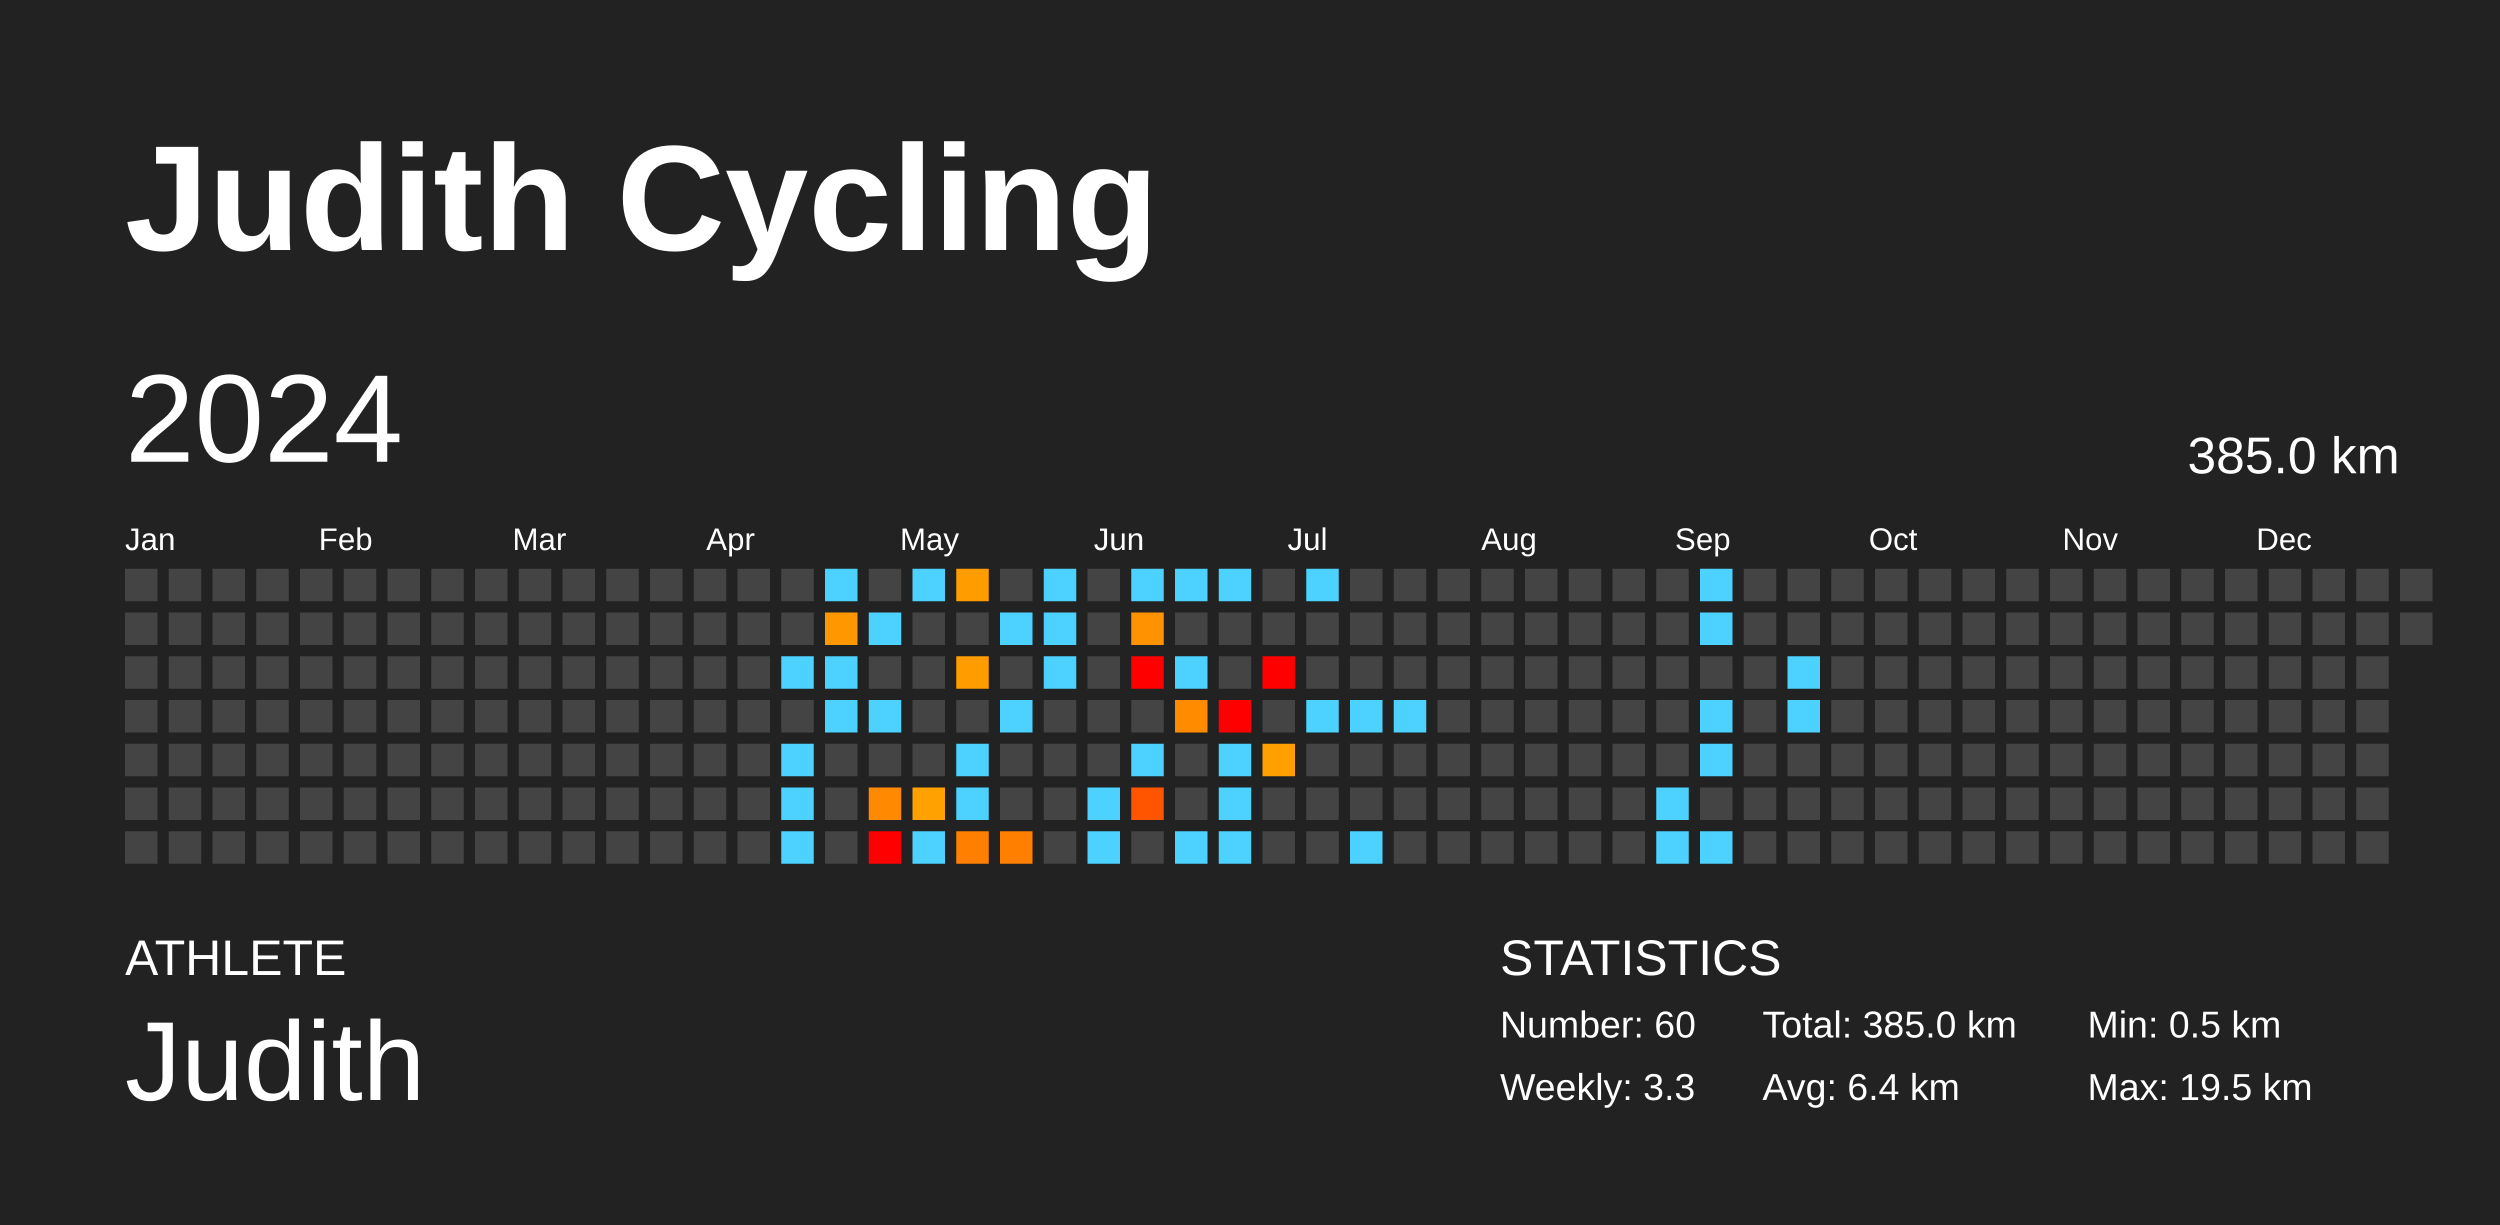
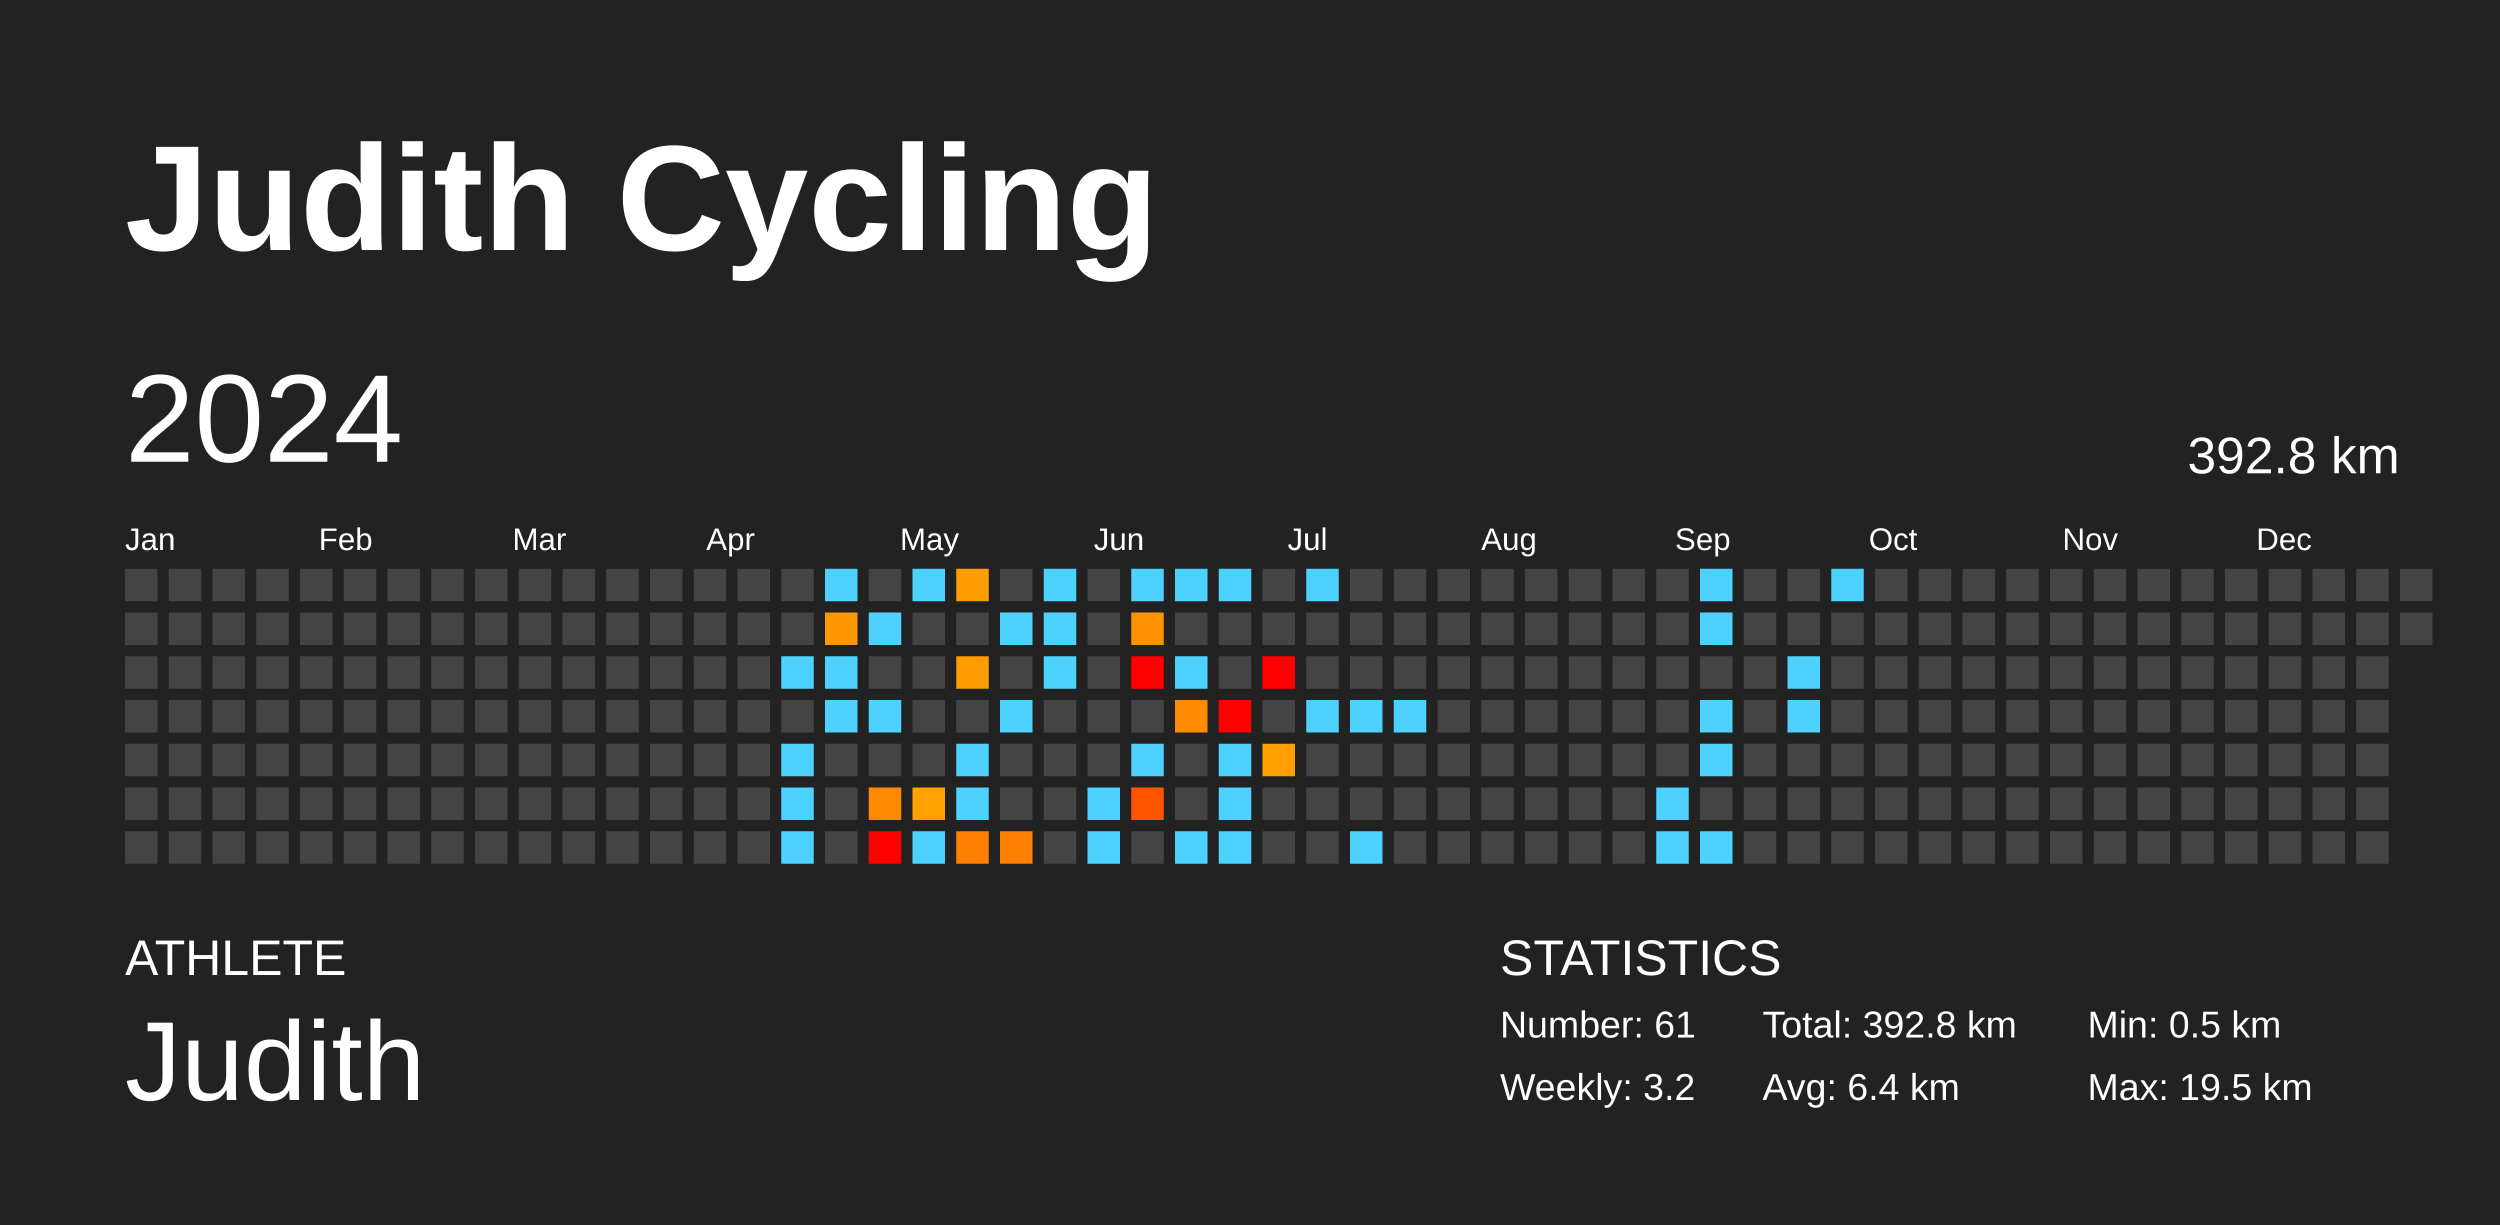
<svg xmlns="http://www.w3.org/2000/svg" baseProfile="full" height="98mm" version="1.1" viewBox="0,0,200,98" width="200mm">
  <defs />
  <rect fill="#222222" height="98" width="200" x="0" y="0" />
  <text fill="#FFFFFF" style="font-size:12px; font-family:Arial; font-weight:bold;" x="10" y="20">Judith Cycling</text>
  <text fill="#FFFFFF" style="font-size:4px; font-family:Arial" x="10" y="78">ATHLETE</text>
  <text fill="#FFFFFF" style="font-size:9px; font-family:Arial" x="10" y="88">Judith</text>
  <text fill="#FFFFFF" style="font-size:4px; font-family:Arial" x="120" y="78">STATISTICS</text>
-   <text fill="#FFFFFF" style="font-size:3px; font-family:Arial" x="120" y="83">Number: 60</text>
-   <text fill="#FFFFFF" style="font-size:3px; font-family:Arial" x="120" y="88">Weekly: 3.3</text>
-   <text fill="#FFFFFF" style="font-size:3px; font-family:Arial" x="141" y="83">Total: 385.0 km</text>
+   <text fill="#FFFFFF" style="font-size:3px; font-family:Arial" x="120" y="83">Number: 61</text>
+   <text fill="#FFFFFF" style="font-size:3px; font-family:Arial" x="120" y="88">Weekly: 3.2</text>
+   <text fill="#FFFFFF" style="font-size:3px; font-family:Arial" x="141" y="83">Total: 392.8 km</text>
  <text fill="#FFFFFF" style="font-size:3px; font-family:Arial" x="141" y="88">Avg: 6.4 km</text>
  <text fill="#FFFFFF" style="font-size:3px; font-family:Arial" x="167" y="83">Min: 0.5 km</text>
  <text fill="#FFFFFF" style="font-size:3px; font-family:Arial" x="167" y="88">Max: 19.5 km</text>
  <text dominant-baseline="hanging" fill="#FFFFFF" style="font-size:10.0px; font-family:Arial;" x="10" y="30">2024</text>
-   <text dominant-baseline="hanging" fill="#FFFFFF" style="font-size:4.125px; font-family:Arial;" x="175" y="35">385.0 km</text>
+   <text dominant-baseline="hanging" fill="#FFFFFF" style="font-size:4.125px; font-family:Arial;" x="175" y="35">392.8 km</text>
  <text fill="#FFFFFF" style="font-size:2.5px; font-family:Arial" x="10.0" y="44">Jan</text>
  <text fill="#FFFFFF" style="font-size:2.5px; font-family:Arial" x="25.5" y="44">Feb</text>
  <text fill="#FFFFFF" style="font-size:2.5px; font-family:Arial" x="41.0" y="44">Mar</text>
  <text fill="#FFFFFF" style="font-size:2.5px; font-family:Arial" x="56.5" y="44">Apr</text>
  <text fill="#FFFFFF" style="font-size:2.5px; font-family:Arial" x="72.0" y="44">May</text>
  <text fill="#FFFFFF" style="font-size:2.5px; font-family:Arial" x="87.5" y="44">Jun</text>
  <text fill="#FFFFFF" style="font-size:2.5px; font-family:Arial" x="103.0" y="44">Jul</text>
  <text fill="#FFFFFF" style="font-size:2.5px; font-family:Arial" x="118.5" y="44">Aug</text>
  <text fill="#FFFFFF" style="font-size:2.5px; font-family:Arial" x="134.0" y="44">Sep</text>
  <text fill="#FFFFFF" style="font-size:2.5px; font-family:Arial" x="149.5" y="44">Oct</text>
  <text fill="#FFFFFF" style="font-size:2.5px; font-family:Arial" x="165.0" y="44">Nov</text>
  <text fill="#FFFFFF" style="font-size:2.5px; font-family:Arial" x="180.5" y="44">Dec</text>
  <rect fill="#444444" height="2.6" width="2.6" x="10.0" y="45.5" />
  <rect fill="#444444" height="2.6" width="2.6" x="10.0" y="49.0" />
  <rect fill="#444444" height="2.6" width="2.6" x="10.0" y="52.5" />
  <rect fill="#444444" height="2.6" width="2.6" x="10.0" y="56.0" />
  <rect fill="#444444" height="2.6" width="2.6" x="10.0" y="59.5" />
  <rect fill="#444444" height="2.6" width="2.6" x="10.0" y="63.0" />
  <rect fill="#444444" height="2.6" width="2.6" x="10.0" y="66.5" />
  <rect fill="#444444" height="2.6" width="2.6" x="13.5" y="45.5" />
  <rect fill="#444444" height="2.6" width="2.6" x="13.5" y="49.0" />
  <rect fill="#444444" height="2.6" width="2.6" x="13.5" y="52.5" />
  <rect fill="#444444" height="2.6" width="2.6" x="13.5" y="56.0" />
  <rect fill="#444444" height="2.6" width="2.6" x="13.5" y="59.5" />
  <rect fill="#444444" height="2.6" width="2.6" x="13.5" y="63.0" />
  <rect fill="#444444" height="2.6" width="2.6" x="13.5" y="66.5" />
  <rect fill="#444444" height="2.6" width="2.6" x="17.0" y="45.5" />
  <rect fill="#444444" height="2.6" width="2.6" x="17.0" y="49.0" />
  <rect fill="#444444" height="2.6" width="2.6" x="17.0" y="52.5" />
  <rect fill="#444444" height="2.6" width="2.6" x="17.0" y="56.0" />
  <rect fill="#444444" height="2.6" width="2.6" x="17.0" y="59.5" />
  <rect fill="#444444" height="2.6" width="2.6" x="17.0" y="63.0" />
  <rect fill="#444444" height="2.6" width="2.6" x="17.0" y="66.5" />
  <rect fill="#444444" height="2.6" width="2.6" x="20.5" y="45.5" />
  <rect fill="#444444" height="2.6" width="2.6" x="20.5" y="49.0" />
  <rect fill="#444444" height="2.6" width="2.6" x="20.5" y="52.5" />
  <rect fill="#444444" height="2.6" width="2.6" x="20.5" y="56.0" />
  <rect fill="#444444" height="2.6" width="2.6" x="20.5" y="59.5" />
  <rect fill="#444444" height="2.6" width="2.6" x="20.5" y="63.0" />
  <rect fill="#444444" height="2.6" width="2.6" x="20.5" y="66.5" />
  <rect fill="#444444" height="2.6" width="2.6" x="24.0" y="45.5" />
  <rect fill="#444444" height="2.6" width="2.6" x="24.0" y="49.0" />
  <rect fill="#444444" height="2.6" width="2.6" x="24.0" y="52.5" />
  <rect fill="#444444" height="2.6" width="2.6" x="24.0" y="56.0" />
  <rect fill="#444444" height="2.6" width="2.6" x="24.0" y="59.5" />
  <rect fill="#444444" height="2.6" width="2.6" x="24.0" y="63.0" />
  <rect fill="#444444" height="2.6" width="2.6" x="24.0" y="66.5" />
  <rect fill="#444444" height="2.6" width="2.6" x="27.5" y="45.5" />
  <rect fill="#444444" height="2.6" width="2.6" x="27.5" y="49.0" />
  <rect fill="#444444" height="2.6" width="2.6" x="27.5" y="52.5" />
  <rect fill="#444444" height="2.6" width="2.6" x="27.5" y="56.0" />
  <rect fill="#444444" height="2.6" width="2.6" x="27.5" y="59.5" />
  <rect fill="#444444" height="2.6" width="2.6" x="27.5" y="63.0" />
  <rect fill="#444444" height="2.6" width="2.6" x="27.5" y="66.5" />
  <rect fill="#444444" height="2.6" width="2.6" x="31.0" y="45.5" />
  <rect fill="#444444" height="2.6" width="2.6" x="31.0" y="49.0" />
  <rect fill="#444444" height="2.6" width="2.6" x="31.0" y="52.5" />
  <rect fill="#444444" height="2.6" width="2.6" x="31.0" y="56.0" />
  <rect fill="#444444" height="2.6" width="2.6" x="31.0" y="59.5" />
  <rect fill="#444444" height="2.6" width="2.6" x="31.0" y="63.0" />
  <rect fill="#444444" height="2.6" width="2.6" x="31.0" y="66.5" />
  <rect fill="#444444" height="2.6" width="2.6" x="34.5" y="45.5" />
  <rect fill="#444444" height="2.6" width="2.6" x="34.5" y="49.0" />
  <rect fill="#444444" height="2.6" width="2.6" x="34.5" y="52.5" />
  <rect fill="#444444" height="2.6" width="2.6" x="34.5" y="56.0" />
  <rect fill="#444444" height="2.6" width="2.6" x="34.5" y="59.5" />
  <rect fill="#444444" height="2.6" width="2.6" x="34.5" y="63.0" />
  <rect fill="#444444" height="2.6" width="2.6" x="34.5" y="66.5" />
  <rect fill="#444444" height="2.6" width="2.6" x="38.0" y="45.5" />
  <rect fill="#444444" height="2.6" width="2.6" x="38.0" y="49.0" />
  <rect fill="#444444" height="2.6" width="2.6" x="38.0" y="52.5" />
  <rect fill="#444444" height="2.6" width="2.6" x="38.0" y="56.0" />
  <rect fill="#444444" height="2.6" width="2.6" x="38.0" y="59.5" />
  <rect fill="#444444" height="2.6" width="2.6" x="38.0" y="63.0" />
  <rect fill="#444444" height="2.6" width="2.6" x="38.0" y="66.5" />
  <rect fill="#444444" height="2.6" width="2.6" x="41.5" y="45.5" />
  <rect fill="#444444" height="2.6" width="2.6" x="41.5" y="49.0" />
  <rect fill="#444444" height="2.6" width="2.6" x="41.5" y="52.5" />
  <rect fill="#444444" height="2.6" width="2.6" x="41.5" y="56.0" />
  <rect fill="#444444" height="2.6" width="2.6" x="41.5" y="59.5" />
  <rect fill="#444444" height="2.6" width="2.6" x="41.5" y="63.0" />
  <rect fill="#444444" height="2.6" width="2.6" x="41.5" y="66.5" />
  <rect fill="#444444" height="2.6" width="2.6" x="45.0" y="45.5" />
  <rect fill="#444444" height="2.6" width="2.6" x="45.0" y="49.0" />
  <rect fill="#444444" height="2.6" width="2.6" x="45.0" y="52.5" />
  <rect fill="#444444" height="2.6" width="2.6" x="45.0" y="56.0" />
  <rect fill="#444444" height="2.6" width="2.6" x="45.0" y="59.5" />
  <rect fill="#444444" height="2.6" width="2.6" x="45.0" y="63.0" />
  <rect fill="#444444" height="2.6" width="2.6" x="45.0" y="66.5" />
  <rect fill="#444444" height="2.6" width="2.6" x="48.5" y="45.5" />
  <rect fill="#444444" height="2.6" width="2.6" x="48.5" y="49.0" />
  <rect fill="#444444" height="2.6" width="2.6" x="48.5" y="52.5" />
  <rect fill="#444444" height="2.6" width="2.6" x="48.5" y="56.0" />
  <rect fill="#444444" height="2.6" width="2.6" x="48.5" y="59.5" />
  <rect fill="#444444" height="2.6" width="2.6" x="48.5" y="63.0" />
  <rect fill="#444444" height="2.6" width="2.6" x="48.5" y="66.5" />
  <rect fill="#444444" height="2.6" width="2.6" x="52.0" y="45.5" />
  <rect fill="#444444" height="2.6" width="2.6" x="52.0" y="49.0" />
  <rect fill="#444444" height="2.6" width="2.6" x="52.0" y="52.5" />
  <rect fill="#444444" height="2.6" width="2.6" x="52.0" y="56.0" />
  <rect fill="#444444" height="2.6" width="2.6" x="52.0" y="59.5" />
  <rect fill="#444444" height="2.6" width="2.6" x="52.0" y="63.0" />
  <rect fill="#444444" height="2.6" width="2.6" x="52.0" y="66.5" />
  <rect fill="#444444" height="2.6" width="2.6" x="55.5" y="45.5" />
  <rect fill="#444444" height="2.6" width="2.6" x="55.5" y="49.0" />
  <rect fill="#444444" height="2.6" width="2.6" x="55.5" y="52.5" />
  <rect fill="#444444" height="2.6" width="2.6" x="55.5" y="56.0" />
  <rect fill="#444444" height="2.6" width="2.6" x="55.5" y="59.5" />
  <rect fill="#444444" height="2.6" width="2.6" x="55.5" y="63.0" />
  <rect fill="#444444" height="2.6" width="2.6" x="55.5" y="66.5" />
  <rect fill="#444444" height="2.6" width="2.6" x="59.0" y="45.5" />
  <rect fill="#444444" height="2.6" width="2.6" x="59.0" y="49.0" />
  <rect fill="#444444" height="2.6" width="2.6" x="59.0" y="52.5" />
  <rect fill="#444444" height="2.6" width="2.6" x="59.0" y="56.0" />
  <rect fill="#444444" height="2.6" width="2.6" x="59.0" y="59.5" />
  <rect fill="#444444" height="2.6" width="2.6" x="59.0" y="63.0" />
  <rect fill="#444444" height="2.6" width="2.6" x="59.0" y="66.5" />
  <rect fill="#444444" height="2.6" width="2.6" x="62.5" y="45.5" />
  <rect fill="#444444" height="2.6" width="2.6" x="62.5" y="49.0" />
  <rect fill="#4dd2ff" height="2.6" width="2.6" x="62.5" y="52.5" />
  <rect fill="#444444" height="2.6" width="2.6" x="62.5" y="56.0" />
  <rect fill="#4dd2ff" height="2.6" width="2.6" x="62.5" y="59.5" />
  <rect fill="#4dd2ff" height="2.6" width="2.6" x="62.5" y="63.0" />
  <rect fill="#4dd2ff" height="2.6" width="2.6" x="62.5" y="66.5" />
  <rect fill="#4dd2ff" height="2.6" width="2.6" x="66.0" y="45.5" />
  <rect fill="#ff9800" height="2.6" width="2.6" x="66.0" y="49.0" />
  <rect fill="#4dd2ff" height="2.6" width="2.6" x="66.0" y="52.5" />
  <rect fill="#4dd2ff" height="2.6" width="2.6" x="66.0" y="56.0" />
  <rect fill="#444444" height="2.6" width="2.6" x="66.0" y="59.5" />
  <rect fill="#444444" height="2.6" width="2.6" x="66.0" y="63.0" />
  <rect fill="#444444" height="2.6" width="2.6" x="66.0" y="66.5" />
  <rect fill="#444444" height="2.6" width="2.6" x="69.5" y="45.5" />
  <rect fill="#4dd2ff" height="2.6" width="2.6" x="69.5" y="49.0" />
  <rect fill="#444444" height="2.6" width="2.6" x="69.5" y="52.5" />
  <rect fill="#4dd2ff" height="2.6" width="2.6" x="69.5" y="56.0" />
  <rect fill="#444444" height="2.6" width="2.6" x="69.5" y="59.5" />
  <rect fill="#ff8900" height="2.6" width="2.6" x="69.5" y="63.0" />
  <rect fill="red" height="2.6" width="2.6" x="69.5" y="66.5" />
  <rect fill="#4dd2ff" height="2.6" width="2.6" x="73.0" y="45.5" />
  <rect fill="#444444" height="2.6" width="2.6" x="73.0" y="49.0" />
  <rect fill="#444444" height="2.6" width="2.6" x="73.0" y="52.5" />
  <rect fill="#444444" height="2.6" width="2.6" x="73.0" y="56.0" />
  <rect fill="#444444" height="2.6" width="2.6" x="73.0" y="59.5" />
  <rect fill="#ffa100" height="2.6" width="2.6" x="73.0" y="63.0" />
  <rect fill="#4dd2ff" height="2.6" width="2.6" x="73.0" y="66.5" />
  <rect fill="#ff9c00" height="2.6" width="2.6" x="76.5" y="45.5" />
  <rect fill="#444444" height="2.6" width="2.6" x="76.5" y="49.0" />
  <rect fill="#ff9c00" height="2.6" width="2.6" x="76.5" y="52.5" />
  <rect fill="#444444" height="2.6" width="2.6" x="76.5" y="56.0" />
  <rect fill="#4dd2ff" height="2.6" width="2.6" x="76.5" y="59.5" />
  <rect fill="#4dd2ff" height="2.6" width="2.6" x="76.5" y="63.0" />
  <rect fill="#ff7f00" height="2.6" width="2.6" x="76.5" y="66.5" />
  <rect fill="#444444" height="2.6" width="2.6" x="80.0" y="45.5" />
  <rect fill="#4dd2ff" height="2.6" width="2.6" x="80.0" y="49.0" />
  <rect fill="#444444" height="2.6" width="2.6" x="80.0" y="52.5" />
  <rect fill="#4dd2ff" height="2.6" width="2.6" x="80.0" y="56.0" />
  <rect fill="#444444" height="2.6" width="2.6" x="80.0" y="59.5" />
  <rect fill="#444444" height="2.6" width="2.6" x="80.0" y="63.0" />
  <rect fill="#ff7f00" height="2.6" width="2.6" x="80.0" y="66.5" />
  <rect fill="#4dd2ff" height="2.6" width="2.6" x="83.5" y="45.5" />
  <rect fill="#4dd2ff" height="2.6" width="2.6" x="83.5" y="49.0" />
  <rect fill="#4dd2ff" height="2.6" width="2.6" x="83.5" y="52.5" />
  <rect fill="#444444" height="2.6" width="2.6" x="83.5" y="56.0" />
  <rect fill="#444444" height="2.6" width="2.6" x="83.5" y="59.5" />
  <rect fill="#444444" height="2.6" width="2.6" x="83.5" y="63.0" />
  <rect fill="#444444" height="2.6" width="2.6" x="83.5" y="66.5" />
  <rect fill="#444444" height="2.6" width="2.6" x="87.0" y="45.5" />
  <rect fill="#444444" height="2.6" width="2.6" x="87.0" y="49.0" />
  <rect fill="#444444" height="2.6" width="2.6" x="87.0" y="52.5" />
  <rect fill="#444444" height="2.6" width="2.6" x="87.0" y="56.0" />
  <rect fill="#444444" height="2.6" width="2.6" x="87.0" y="59.5" />
  <rect fill="#4dd2ff" height="2.6" width="2.6" x="87.0" y="63.0" />
  <rect fill="#4dd2ff" height="2.6" width="2.6" x="87.0" y="66.5" />
  <rect fill="#4dd2ff" height="2.6" width="2.6" x="90.5" y="45.5" />
  <rect fill="#ff9200" height="2.6" width="2.6" x="90.5" y="49.0" />
  <rect fill="red" height="2.6" width="2.6" x="90.5" y="52.5" />
  <rect fill="#444444" height="2.6" width="2.6" x="90.5" y="56.0" />
  <rect fill="#4dd2ff" height="2.6" width="2.6" x="90.5" y="59.5" />
  <rect fill="#ff5500" height="2.6" width="2.6" x="90.5" y="63.0" />
  <rect fill="#444444" height="2.6" width="2.6" x="90.5" y="66.5" />
  <rect fill="#4dd2ff" height="2.6" width="2.6" x="94.0" y="45.5" />
  <rect fill="#444444" height="2.6" width="2.6" x="94.0" y="49.0" />
  <rect fill="#4dd2ff" height="2.6" width="2.6" x="94.0" y="52.5" />
  <rect fill="#ff8b00" height="2.6" width="2.6" x="94.0" y="56.0" />
  <rect fill="#444444" height="2.6" width="2.6" x="94.0" y="59.5" />
  <rect fill="#444444" height="2.6" width="2.6" x="94.0" y="63.0" />
  <rect fill="#4dd2ff" height="2.6" width="2.6" x="94.0" y="66.5" />
  <rect fill="#4dd2ff" height="2.6" width="2.6" x="97.5" y="45.5" />
  <rect fill="#444444" height="2.6" width="2.6" x="97.5" y="49.0" />
  <rect fill="#444444" height="2.6" width="2.6" x="97.5" y="52.5" />
  <rect fill="red" height="2.6" width="2.6" x="97.5" y="56.0" />
  <rect fill="#4dd2ff" height="2.6" width="2.6" x="97.5" y="59.5" />
  <rect fill="#4dd2ff" height="2.6" width="2.6" x="97.5" y="63.0" />
  <rect fill="#4dd2ff" height="2.6" width="2.6" x="97.5" y="66.5" />
  <rect fill="#444444" height="2.6" width="2.6" x="101.0" y="45.5" />
  <rect fill="#444444" height="2.6" width="2.6" x="101.0" y="49.0" />
  <rect fill="red" height="2.6" width="2.6" x="101.0" y="52.5" />
  <rect fill="#444444" height="2.6" width="2.6" x="101.0" y="56.0" />
  <rect fill="#ffa000" height="2.6" width="2.6" x="101.0" y="59.5" />
  <rect fill="#444444" height="2.6" width="2.6" x="101.0" y="63.0" />
  <rect fill="#444444" height="2.6" width="2.6" x="101.0" y="66.5" />
  <rect fill="#4dd2ff" height="2.6" width="2.6" x="104.5" y="45.5" />
  <rect fill="#444444" height="2.6" width="2.6" x="104.5" y="49.0" />
  <rect fill="#444444" height="2.6" width="2.6" x="104.5" y="52.5" />
  <rect fill="#4dd2ff" height="2.6" width="2.6" x="104.5" y="56.0" />
  <rect fill="#444444" height="2.6" width="2.6" x="104.5" y="59.5" />
  <rect fill="#444444" height="2.6" width="2.6" x="104.5" y="63.0" />
  <rect fill="#444444" height="2.6" width="2.6" x="104.5" y="66.5" />
  <rect fill="#444444" height="2.6" width="2.6" x="108.0" y="45.5" />
  <rect fill="#444444" height="2.6" width="2.6" x="108.0" y="49.0" />
  <rect fill="#444444" height="2.6" width="2.6" x="108.0" y="52.5" />
  <rect fill="#4dd2ff" height="2.6" width="2.6" x="108.0" y="56.0" />
  <rect fill="#444444" height="2.6" width="2.6" x="108.0" y="59.5" />
  <rect fill="#444444" height="2.6" width="2.6" x="108.0" y="63.0" />
  <rect fill="#4dd2ff" height="2.6" width="2.6" x="108.0" y="66.5" />
  <rect fill="#444444" height="2.6" width="2.6" x="111.5" y="45.5" />
  <rect fill="#444444" height="2.6" width="2.6" x="111.5" y="49.0" />
  <rect fill="#444444" height="2.6" width="2.6" x="111.5" y="52.5" />
  <rect fill="#4dd2ff" height="2.6" width="2.6" x="111.5" y="56.0" />
  <rect fill="#444444" height="2.6" width="2.6" x="111.5" y="59.5" />
  <rect fill="#444444" height="2.6" width="2.6" x="111.5" y="63.0" />
  <rect fill="#444444" height="2.6" width="2.6" x="111.5" y="66.5" />
  <rect fill="#444444" height="2.6" width="2.6" x="115.0" y="45.5" />
  <rect fill="#444444" height="2.6" width="2.6" x="115.0" y="49.0" />
  <rect fill="#444444" height="2.6" width="2.6" x="115.0" y="52.5" />
  <rect fill="#444444" height="2.6" width="2.6" x="115.0" y="56.0" />
  <rect fill="#444444" height="2.6" width="2.6" x="115.0" y="59.5" />
  <rect fill="#444444" height="2.6" width="2.6" x="115.0" y="63.0" />
  <rect fill="#444444" height="2.6" width="2.6" x="115.0" y="66.5" />
  <rect fill="#444444" height="2.6" width="2.6" x="118.5" y="45.5" />
  <rect fill="#444444" height="2.6" width="2.6" x="118.5" y="49.0" />
  <rect fill="#444444" height="2.6" width="2.6" x="118.5" y="52.5" />
  <rect fill="#444444" height="2.6" width="2.6" x="118.5" y="56.0" />
  <rect fill="#444444" height="2.6" width="2.6" x="118.5" y="59.5" />
  <rect fill="#444444" height="2.6" width="2.6" x="118.5" y="63.0" />
  <rect fill="#444444" height="2.6" width="2.6" x="118.5" y="66.5" />
  <rect fill="#444444" height="2.6" width="2.6" x="122.0" y="45.5" />
  <rect fill="#444444" height="2.6" width="2.6" x="122.0" y="49.0" />
  <rect fill="#444444" height="2.6" width="2.6" x="122.0" y="52.5" />
  <rect fill="#444444" height="2.6" width="2.6" x="122.0" y="56.0" />
  <rect fill="#444444" height="2.6" width="2.6" x="122.0" y="59.5" />
  <rect fill="#444444" height="2.6" width="2.6" x="122.0" y="63.0" />
  <rect fill="#444444" height="2.6" width="2.6" x="122.0" y="66.5" />
  <rect fill="#444444" height="2.6" width="2.6" x="125.5" y="45.5" />
  <rect fill="#444444" height="2.6" width="2.6" x="125.5" y="49.0" />
  <rect fill="#444444" height="2.6" width="2.6" x="125.5" y="52.5" />
  <rect fill="#444444" height="2.6" width="2.6" x="125.5" y="56.0" />
  <rect fill="#444444" height="2.6" width="2.6" x="125.5" y="59.5" />
  <rect fill="#444444" height="2.6" width="2.6" x="125.5" y="63.0" />
  <rect fill="#444444" height="2.6" width="2.6" x="125.5" y="66.5" />
  <rect fill="#444444" height="2.6" width="2.6" x="129.0" y="45.5" />
  <rect fill="#444444" height="2.6" width="2.6" x="129.0" y="49.0" />
  <rect fill="#444444" height="2.6" width="2.6" x="129.0" y="52.5" />
  <rect fill="#444444" height="2.6" width="2.6" x="129.0" y="56.0" />
  <rect fill="#444444" height="2.6" width="2.6" x="129.0" y="59.5" />
  <rect fill="#444444" height="2.6" width="2.6" x="129.0" y="63.0" />
  <rect fill="#444444" height="2.6" width="2.6" x="129.0" y="66.5" />
  <rect fill="#444444" height="2.6" width="2.6" x="132.5" y="45.5" />
  <rect fill="#444444" height="2.6" width="2.6" x="132.5" y="49.0" />
  <rect fill="#444444" height="2.6" width="2.6" x="132.5" y="52.5" />
  <rect fill="#444444" height="2.6" width="2.6" x="132.5" y="56.0" />
  <rect fill="#444444" height="2.6" width="2.6" x="132.5" y="59.5" />
  <rect fill="#4dd2ff" height="2.6" width="2.6" x="132.5" y="63.0" />
  <rect fill="#4dd2ff" height="2.6" width="2.6" x="132.5" y="66.5" />
  <rect fill="#4dd2ff" height="2.6" width="2.6" x="136.0" y="45.5" />
  <rect fill="#4dd2ff" height="2.6" width="2.6" x="136.0" y="49.0" />
  <rect fill="#444444" height="2.6" width="2.6" x="136.0" y="52.5" />
  <rect fill="#4dd2ff" height="2.6" width="2.6" x="136.0" y="56.0" />
  <rect fill="#4dd2ff" height="2.6" width="2.6" x="136.0" y="59.5" />
  <rect fill="#444444" height="2.6" width="2.6" x="136.0" y="63.0" />
  <rect fill="#4dd2ff" height="2.6" width="2.6" x="136.0" y="66.5" />
  <rect fill="#444444" height="2.6" width="2.6" x="139.5" y="45.5" />
  <rect fill="#444444" height="2.6" width="2.6" x="139.5" y="49.0" />
  <rect fill="#444444" height="2.6" width="2.6" x="139.5" y="52.5" />
  <rect fill="#444444" height="2.6" width="2.6" x="139.5" y="56.0" />
  <rect fill="#444444" height="2.6" width="2.6" x="139.5" y="59.5" />
  <rect fill="#444444" height="2.6" width="2.6" x="139.5" y="63.0" />
  <rect fill="#444444" height="2.6" width="2.6" x="139.5" y="66.5" />
  <rect fill="#444444" height="2.6" width="2.6" x="143.0" y="45.5" />
  <rect fill="#444444" height="2.6" width="2.6" x="143.0" y="49.0" />
  <rect fill="#4dd2ff" height="2.6" width="2.6" x="143.0" y="52.5" />
  <rect fill="#4dd2ff" height="2.6" width="2.6" x="143.0" y="56.0" />
  <rect fill="#444444" height="2.6" width="2.6" x="143.0" y="59.5" />
  <rect fill="#444444" height="2.6" width="2.6" x="143.0" y="63.0" />
  <rect fill="#444444" height="2.6" width="2.6" x="143.0" y="66.5" />
-   <rect fill="#444444" height="2.6" width="2.6" x="146.5" y="45.5" />
+   <rect fill="#4dd2ff" height="2.6" width="2.6" x="146.5" y="45.5" />
  <rect fill="#444444" height="2.6" width="2.6" x="146.5" y="49.0" />
  <rect fill="#444444" height="2.6" width="2.6" x="146.5" y="52.5" />
  <rect fill="#444444" height="2.6" width="2.6" x="146.5" y="56.0" />
  <rect fill="#444444" height="2.6" width="2.6" x="146.5" y="59.5" />
  <rect fill="#444444" height="2.6" width="2.6" x="146.5" y="63.0" />
  <rect fill="#444444" height="2.6" width="2.6" x="146.5" y="66.5" />
  <rect fill="#444444" height="2.6" width="2.6" x="150.0" y="45.5" />
  <rect fill="#444444" height="2.6" width="2.6" x="150.0" y="49.0" />
  <rect fill="#444444" height="2.6" width="2.6" x="150.0" y="52.5" />
  <rect fill="#444444" height="2.6" width="2.6" x="150.0" y="56.0" />
  <rect fill="#444444" height="2.6" width="2.6" x="150.0" y="59.5" />
  <rect fill="#444444" height="2.6" width="2.6" x="150.0" y="63.0" />
  <rect fill="#444444" height="2.6" width="2.6" x="150.0" y="66.5" />
  <rect fill="#444444" height="2.6" width="2.6" x="153.5" y="45.5" />
  <rect fill="#444444" height="2.6" width="2.6" x="153.5" y="49.0" />
  <rect fill="#444444" height="2.6" width="2.6" x="153.5" y="52.5" />
  <rect fill="#444444" height="2.6" width="2.6" x="153.5" y="56.0" />
  <rect fill="#444444" height="2.6" width="2.6" x="153.5" y="59.5" />
  <rect fill="#444444" height="2.6" width="2.6" x="153.5" y="63.0" />
  <rect fill="#444444" height="2.6" width="2.6" x="153.5" y="66.5" />
  <rect fill="#444444" height="2.6" width="2.6" x="157.0" y="45.5" />
  <rect fill="#444444" height="2.6" width="2.6" x="157.0" y="49.0" />
  <rect fill="#444444" height="2.6" width="2.6" x="157.0" y="52.5" />
  <rect fill="#444444" height="2.6" width="2.6" x="157.0" y="56.0" />
  <rect fill="#444444" height="2.6" width="2.6" x="157.0" y="59.5" />
  <rect fill="#444444" height="2.6" width="2.6" x="157.0" y="63.0" />
  <rect fill="#444444" height="2.6" width="2.6" x="157.0" y="66.5" />
  <rect fill="#444444" height="2.6" width="2.6" x="160.5" y="45.5" />
  <rect fill="#444444" height="2.6" width="2.6" x="160.5" y="49.0" />
  <rect fill="#444444" height="2.6" width="2.6" x="160.5" y="52.5" />
  <rect fill="#444444" height="2.6" width="2.6" x="160.5" y="56.0" />
  <rect fill="#444444" height="2.6" width="2.6" x="160.5" y="59.5" />
  <rect fill="#444444" height="2.6" width="2.6" x="160.5" y="63.0" />
  <rect fill="#444444" height="2.6" width="2.6" x="160.5" y="66.5" />
  <rect fill="#444444" height="2.6" width="2.6" x="164.0" y="45.5" />
  <rect fill="#444444" height="2.6" width="2.6" x="164.0" y="49.0" />
  <rect fill="#444444" height="2.6" width="2.6" x="164.0" y="52.5" />
  <rect fill="#444444" height="2.6" width="2.6" x="164.0" y="56.0" />
  <rect fill="#444444" height="2.6" width="2.6" x="164.0" y="59.5" />
  <rect fill="#444444" height="2.6" width="2.6" x="164.0" y="63.0" />
  <rect fill="#444444" height="2.6" width="2.6" x="164.0" y="66.5" />
  <rect fill="#444444" height="2.6" width="2.6" x="167.5" y="45.5" />
  <rect fill="#444444" height="2.6" width="2.6" x="167.5" y="49.0" />
  <rect fill="#444444" height="2.6" width="2.6" x="167.5" y="52.5" />
  <rect fill="#444444" height="2.6" width="2.6" x="167.5" y="56.0" />
  <rect fill="#444444" height="2.6" width="2.6" x="167.5" y="59.5" />
  <rect fill="#444444" height="2.6" width="2.6" x="167.5" y="63.0" />
  <rect fill="#444444" height="2.6" width="2.6" x="167.5" y="66.5" />
  <rect fill="#444444" height="2.6" width="2.6" x="171.0" y="45.5" />
  <rect fill="#444444" height="2.6" width="2.6" x="171.0" y="49.0" />
  <rect fill="#444444" height="2.6" width="2.6" x="171.0" y="52.5" />
  <rect fill="#444444" height="2.6" width="2.6" x="171.0" y="56.0" />
  <rect fill="#444444" height="2.6" width="2.6" x="171.0" y="59.5" />
  <rect fill="#444444" height="2.6" width="2.6" x="171.0" y="63.0" />
  <rect fill="#444444" height="2.6" width="2.6" x="171.0" y="66.5" />
  <rect fill="#444444" height="2.6" width="2.6" x="174.5" y="45.5" />
  <rect fill="#444444" height="2.6" width="2.6" x="174.5" y="49.0" />
  <rect fill="#444444" height="2.6" width="2.6" x="174.5" y="52.5" />
  <rect fill="#444444" height="2.6" width="2.6" x="174.5" y="56.0" />
  <rect fill="#444444" height="2.6" width="2.6" x="174.5" y="59.5" />
  <rect fill="#444444" height="2.6" width="2.6" x="174.5" y="63.0" />
  <rect fill="#444444" height="2.6" width="2.6" x="174.5" y="66.5" />
  <rect fill="#444444" height="2.6" width="2.6" x="178.0" y="45.5" />
  <rect fill="#444444" height="2.6" width="2.6" x="178.0" y="49.0" />
  <rect fill="#444444" height="2.6" width="2.6" x="178.0" y="52.5" />
  <rect fill="#444444" height="2.6" width="2.6" x="178.0" y="56.0" />
  <rect fill="#444444" height="2.6" width="2.6" x="178.0" y="59.5" />
  <rect fill="#444444" height="2.6" width="2.6" x="178.0" y="63.0" />
  <rect fill="#444444" height="2.6" width="2.6" x="178.0" y="66.5" />
  <rect fill="#444444" height="2.6" width="2.6" x="181.5" y="45.5" />
  <rect fill="#444444" height="2.6" width="2.6" x="181.5" y="49.0" />
  <rect fill="#444444" height="2.6" width="2.6" x="181.5" y="52.5" />
  <rect fill="#444444" height="2.6" width="2.6" x="181.5" y="56.0" />
  <rect fill="#444444" height="2.6" width="2.6" x="181.5" y="59.5" />
  <rect fill="#444444" height="2.6" width="2.6" x="181.5" y="63.0" />
  <rect fill="#444444" height="2.6" width="2.6" x="181.5" y="66.5" />
  <rect fill="#444444" height="2.6" width="2.6" x="185.0" y="45.5" />
  <rect fill="#444444" height="2.6" width="2.6" x="185.0" y="49.0" />
  <rect fill="#444444" height="2.6" width="2.6" x="185.0" y="52.5" />
  <rect fill="#444444" height="2.6" width="2.6" x="185.0" y="56.0" />
  <rect fill="#444444" height="2.6" width="2.6" x="185.0" y="59.5" />
  <rect fill="#444444" height="2.6" width="2.6" x="185.0" y="63.0" />
  <rect fill="#444444" height="2.6" width="2.6" x="185.0" y="66.5" />
  <rect fill="#444444" height="2.6" width="2.6" x="188.5" y="45.5" />
  <rect fill="#444444" height="2.6" width="2.6" x="188.5" y="49.0" />
  <rect fill="#444444" height="2.6" width="2.6" x="188.5" y="52.5" />
  <rect fill="#444444" height="2.6" width="2.6" x="188.5" y="56.0" />
  <rect fill="#444444" height="2.6" width="2.6" x="188.5" y="59.5" />
  <rect fill="#444444" height="2.6" width="2.6" x="188.5" y="63.0" />
  <rect fill="#444444" height="2.6" width="2.6" x="188.5" y="66.5" />
  <rect fill="#444444" height="2.6" width="2.6" x="192.0" y="45.5" />
  <rect fill="#444444" height="2.6" width="2.6" x="192.0" y="49.0" />
</svg>
